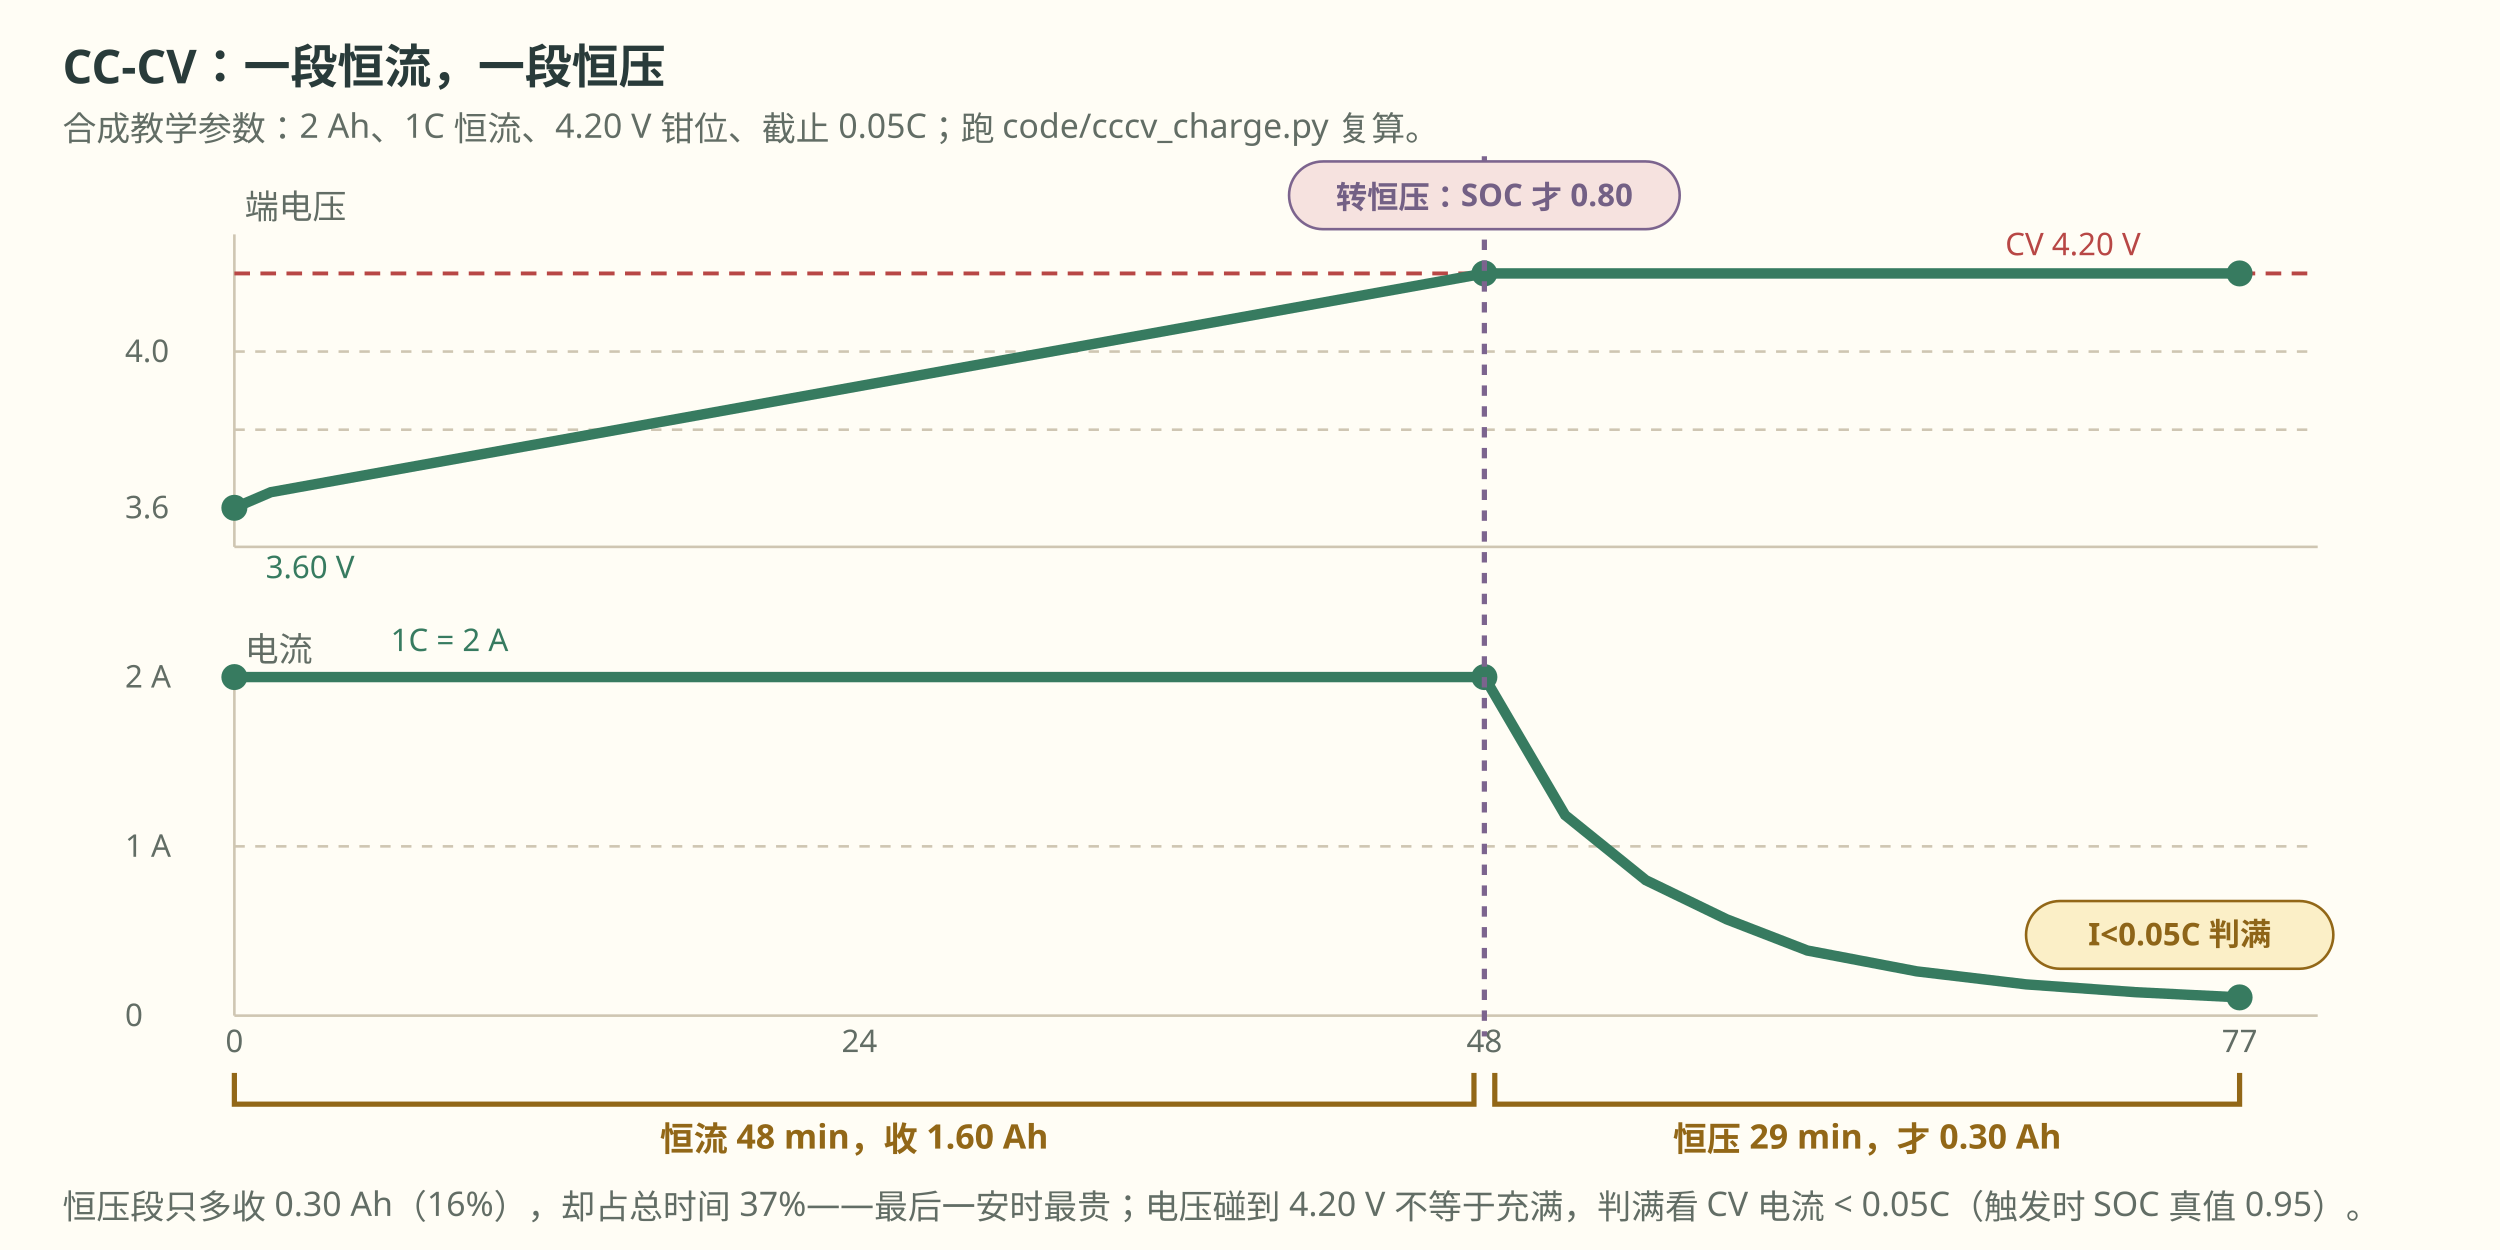
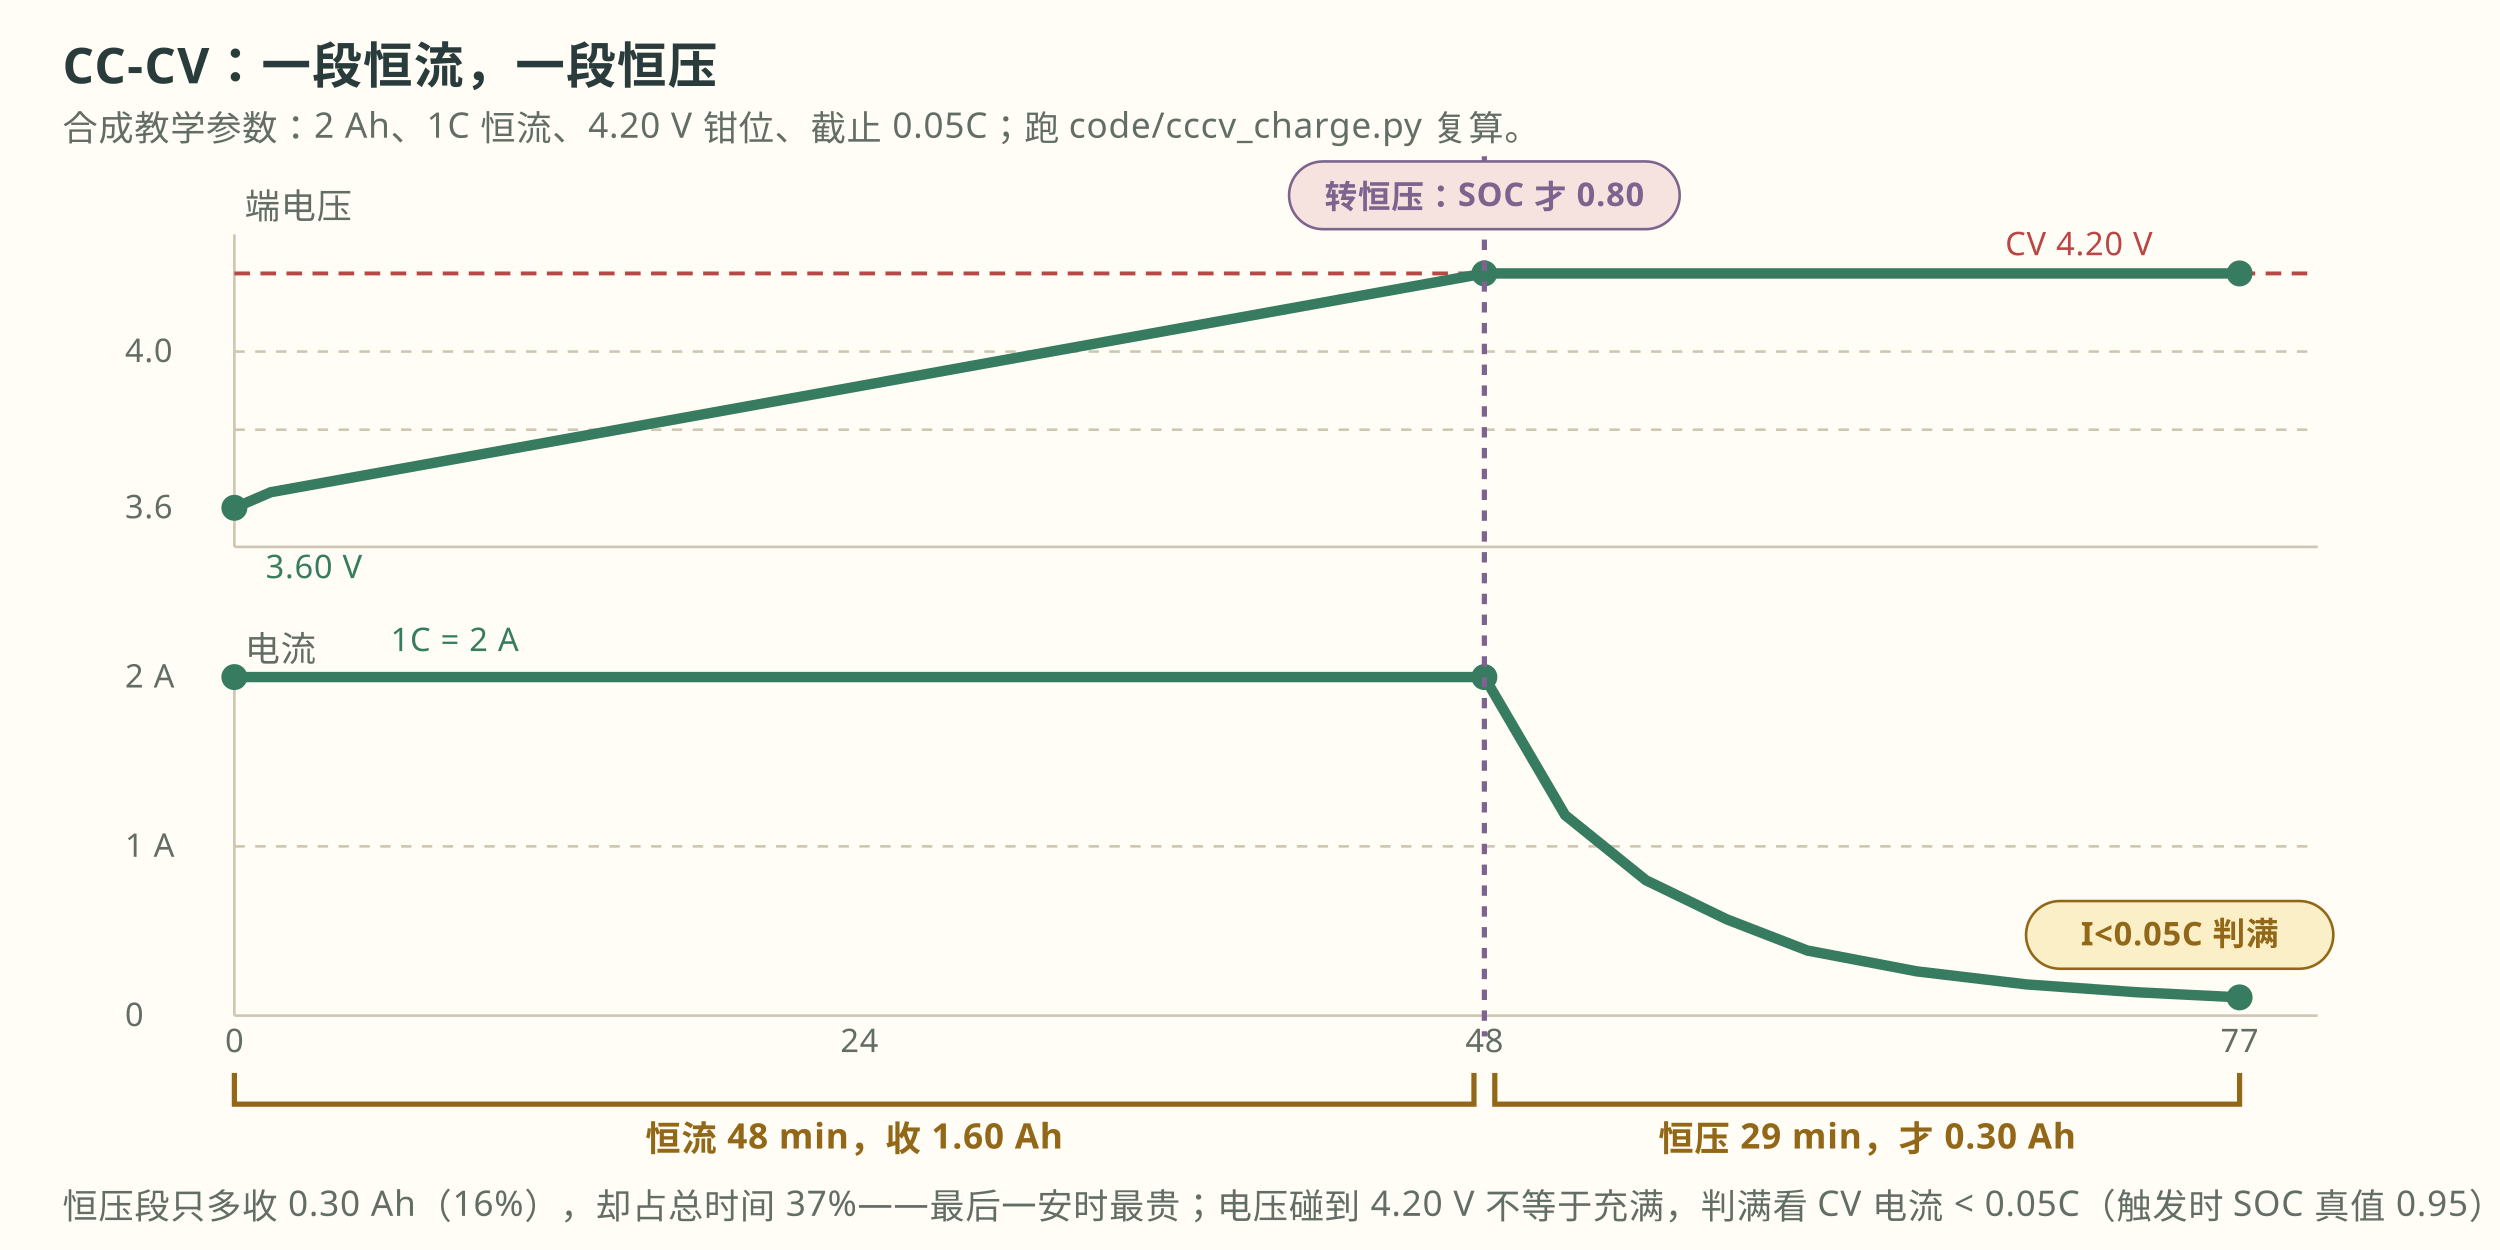
<svg xmlns="http://www.w3.org/2000/svg" viewBox="0 0 960 480" width="960" height="480" role="img" aria-label="CC-CV 充电：恒流 48 分钟后转恒压，电流衰减到 0.05C 截止">
  <rect x="0" y="0" width="960" height="480" fill="#fffdf5" />
-   <text x="24" y="32" font-family="Noto Sans SC, Microsoft YaHei, sans-serif" font-size="18" font-weight="700" fill="#293b3a">CC-CV：一段恒流，一段恒压</text>
-   <text x="24" y="54" font-family="Noto Sans SC, Microsoft YaHei, sans-serif" font-size="13" fill="#626d65">合成教学参数：2 Ah、1C 恒流、4.20 V 钳位、截止 0.05C；跑 code/cccv_charge.py 复算。</text>
-   <text x="94" y="84" font-family="Noto Sans SC, Microsoft YaHei, sans-serif" font-size="13" fill="#626d65">端电压</text>
+   <text x="24" y="32" font-family="Noto Sans SC, Microsoft YaHei, sans-serif" font-size="19" font-weight="800" fill="#293b3a" letter-spacing="0.5px">CC-CV：一段恒流，一段恒压</text>
+   <text x="24" y="54" font-family="Noto Sans SC, Microsoft YaHei, sans-serif" font-size="13.5" fill="#626d65" letter-spacing="0.3px">合成教学参数：2 Ah、1C 恒流、4.20 V 钳位、截止 0.05C；跑 code/cccv_charge.py 复算。</text>
+   <text x="94" y="84" font-family="Noto Sans SC, Microsoft YaHei, sans-serif" font-size="13.5" fill="#626d65" letter-spacing="0.3px">端电压</text>
  <g stroke="#cfc6b2" stroke-width="1">
    <line x1="90" y1="210" x2="890" y2="210" />
    <line x1="90" y1="90" x2="90" y2="210" />
    <line x1="90" y1="165" x2="890" y2="165" stroke-dasharray="4 4" />
    <line x1="90" y1="135" x2="890" y2="135" stroke-dasharray="4 4" />
  </g>
-   <g font-family="Noto Sans SC, Microsoft YaHei, sans-serif" font-size="12" fill="#626d65">
+   <g font-family="Noto Sans SC, Microsoft YaHei, sans-serif" font-size="12.5" fill="#626d65" letter-spacing="0.3px">
    <text x="48" y="199">3.6</text>
    <text x="48" y="139">4.0</text>
  </g>
  <line x1="90" y1="105" x2="890" y2="105" stroke="#b84745" stroke-width="1.5" stroke-dasharray="6 4" />
-   <text x="770" y="98" font-family="Noto Sans SC, Microsoft YaHei, sans-serif" font-size="12" fill="#b84745">CV 4.20 V</text>
+   <text x="770" y="98" font-family="Noto Sans SC, Microsoft YaHei, sans-serif" font-size="12.5" fill="#b84745" letter-spacing="0.3px">CV 4.20 V</text>
  <polyline points="90,195 104,189 570,105 860,105" fill="none" stroke="#377b60" stroke-width="4" />
-   <text x="102" y="222" font-family="Noto Sans SC, Microsoft YaHei, sans-serif" font-size="12" fill="#377b60">3.60 V</text>
-   <text x="94" y="254" font-family="Noto Sans SC, Microsoft YaHei, sans-serif" font-size="13" fill="#626d65">电流</text>
+   <text x="102" y="222" font-family="Noto Sans SC, Microsoft YaHei, sans-serif" font-size="12.5" fill="#377b60" letter-spacing="0.3px">3.60 V</text>
+   <text x="94" y="254" font-family="Noto Sans SC, Microsoft YaHei, sans-serif" font-size="13.5" fill="#626d65" letter-spacing="0.3px">电流</text>
  <g stroke="#cfc6b2" stroke-width="1">
    <line x1="90" y1="390" x2="890" y2="390" />
    <line x1="90" y1="260" x2="90" y2="390" />
    <line x1="90" y1="325" x2="890" y2="325" stroke-dasharray="4 4" />
  </g>
-   <g font-family="Noto Sans SC, Microsoft YaHei, sans-serif" font-size="12" fill="#626d65">
+   <g font-family="Noto Sans SC, Microsoft YaHei, sans-serif" font-size="12.5" fill="#626d65" letter-spacing="0.3px">
    <text x="48" y="264">2 A</text>
    <text x="48" y="329">1 A</text>
    <text x="48" y="394">0</text>
    <text x="90" y="404" text-anchor="middle">0</text>
    <text x="330" y="404" text-anchor="middle">24</text>
    <text x="570" y="404" text-anchor="middle">48</text>
    <text x="860" y="404" text-anchor="middle">77</text>
  </g>
  <polyline points="90,260 570,260 601,313 632,338 663,353 694,365 736,373 778,378 820,381 860,383" fill="none" stroke="#377b60" stroke-width="4" />
-   <text x="150" y="250" font-family="Noto Sans SC, Microsoft YaHei, sans-serif" font-size="12" fill="#377b60">1C = 2 A</text>
+   <text x="150" y="250" font-family="Noto Sans SC, Microsoft YaHei, sans-serif" font-size="12.5" fill="#377b60" letter-spacing="0.3px">1C = 2 A</text>
  <g fill="#377b60">
    <circle cx="90" cy="195" r="5" />
    <circle cx="570" cy="105" r="5" />
    <circle cx="860" cy="105" r="5" />
    <circle cx="90" cy="260" r="5" />
    <circle cx="570" cy="260" r="5" />
    <circle cx="860" cy="383" r="5" />
  </g>
  <rect x="778" y="346" width="118" height="26" rx="13" fill="#fbefc7" stroke="#926717" />
-   <text x="837" y="363" text-anchor="middle" font-family="Noto Sans SC, Microsoft YaHei, sans-serif" font-size="12" fill="#8e6518" font-weight="700">I&lt;0.05C 判满</text>
+   <text x="837" y="363" text-anchor="middle" font-family="Noto Sans SC, Microsoft YaHei, sans-serif" font-size="12.5" fill="#926717" font-weight="800" letter-spacing="0.3px">I&lt;0.05C 判满</text>
  <line x1="570" y1="60" x2="570" y2="398" stroke="#7c648e" stroke-width="2" stroke-dasharray="4 4" />
  <rect x="495" y="62" width="150" height="26" rx="13" fill="#f6e2df" stroke="#7c648e" />
-   <text x="570" y="80" text-anchor="middle" font-family="Noto Sans SC, Microsoft YaHei, sans-serif" font-size="12" fill="#736085" font-weight="700">转恒压：SOC 才 0.80</text>
+   <text x="570" y="80" text-anchor="middle" font-family="Noto Sans SC, Microsoft YaHei, sans-serif" font-size="12.5" fill="#7c648e" font-weight="800" letter-spacing="0.3px">转恒压：SOC 才 0.80</text>
  <path d="M90 412 L90 424 L566 424 L566 412" fill="none" stroke="#926717" stroke-width="2" />
-   <text x="328" y="442" text-anchor="middle" font-family="Noto Sans SC, Microsoft YaHei, sans-serif" font-size="13" fill="#926717" font-weight="700">恒流 48 min，收 1.60 Ah</text>
+   <text x="328" y="442" text-anchor="middle" font-family="Noto Sans SC, Microsoft YaHei, sans-serif" font-size="13.5" fill="#926717" font-weight="800" letter-spacing="0.3px">恒流 48 min，收 1.60 Ah</text>
  <path d="M574 412 L574 424 L860 424 L860 412" fill="none" stroke="#926717" stroke-width="2" />
-   <text x="717" y="442" text-anchor="middle" font-family="Noto Sans SC, Microsoft YaHei, sans-serif" font-size="13" fill="#926717" font-weight="700">恒压 29 min，才 0.30 Ah</text>
-   <text x="24" y="468" font-family="Noto Sans SC, Microsoft YaHei, sans-serif" font-size="13" fill="#626d65">恒压段只多收 0.30 Ah（16%），却占总时间 37%——最后一安时最贵；电压碰到 4.20 V 不等于充满，判满看 CV 电流 &lt; 0.05C（触发时 SOC 真值 0.95）。</text>
+   <text x="717" y="442" text-anchor="middle" font-family="Noto Sans SC, Microsoft YaHei, sans-serif" font-size="13.5" fill="#926717" font-weight="800" letter-spacing="0.3px">恒压 29 min，才 0.30 Ah</text>
+   <text x="24" y="468" font-family="Noto Sans SC, Microsoft YaHei, sans-serif" font-size="13.5" fill="#626d65" letter-spacing="0.3px">恒压段只多收 0.30 Ah（16%），却占总时间 37%——最后一安时最贵；电压碰到 4.20 V 不等于充满，判满看 CV 电流 &lt; 0.05C（触发时 SOC 真值 0.95）。</text>
</svg>
